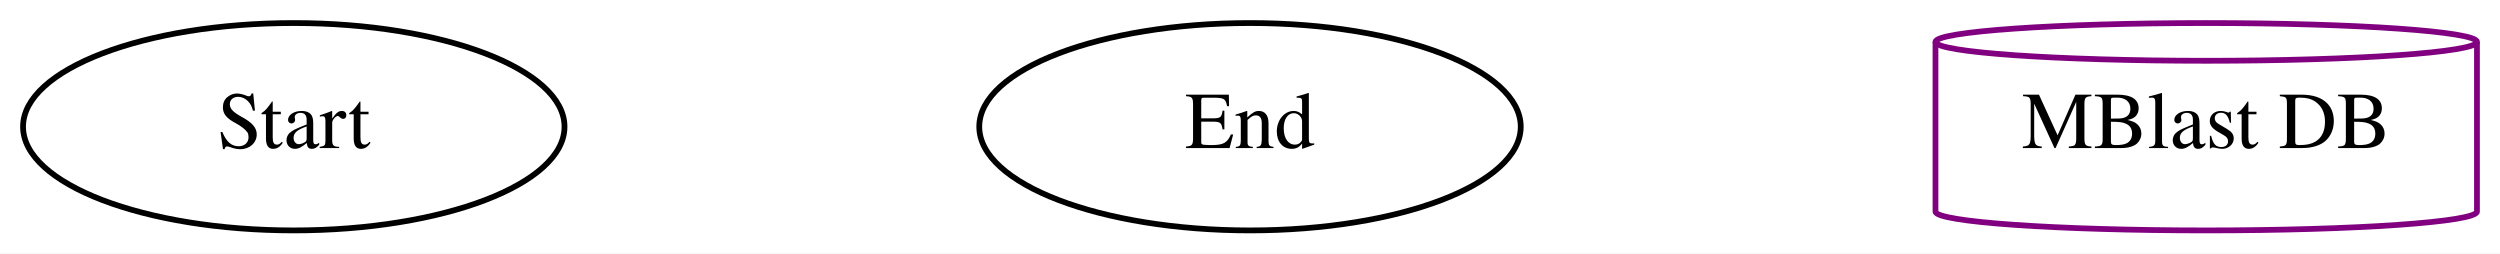
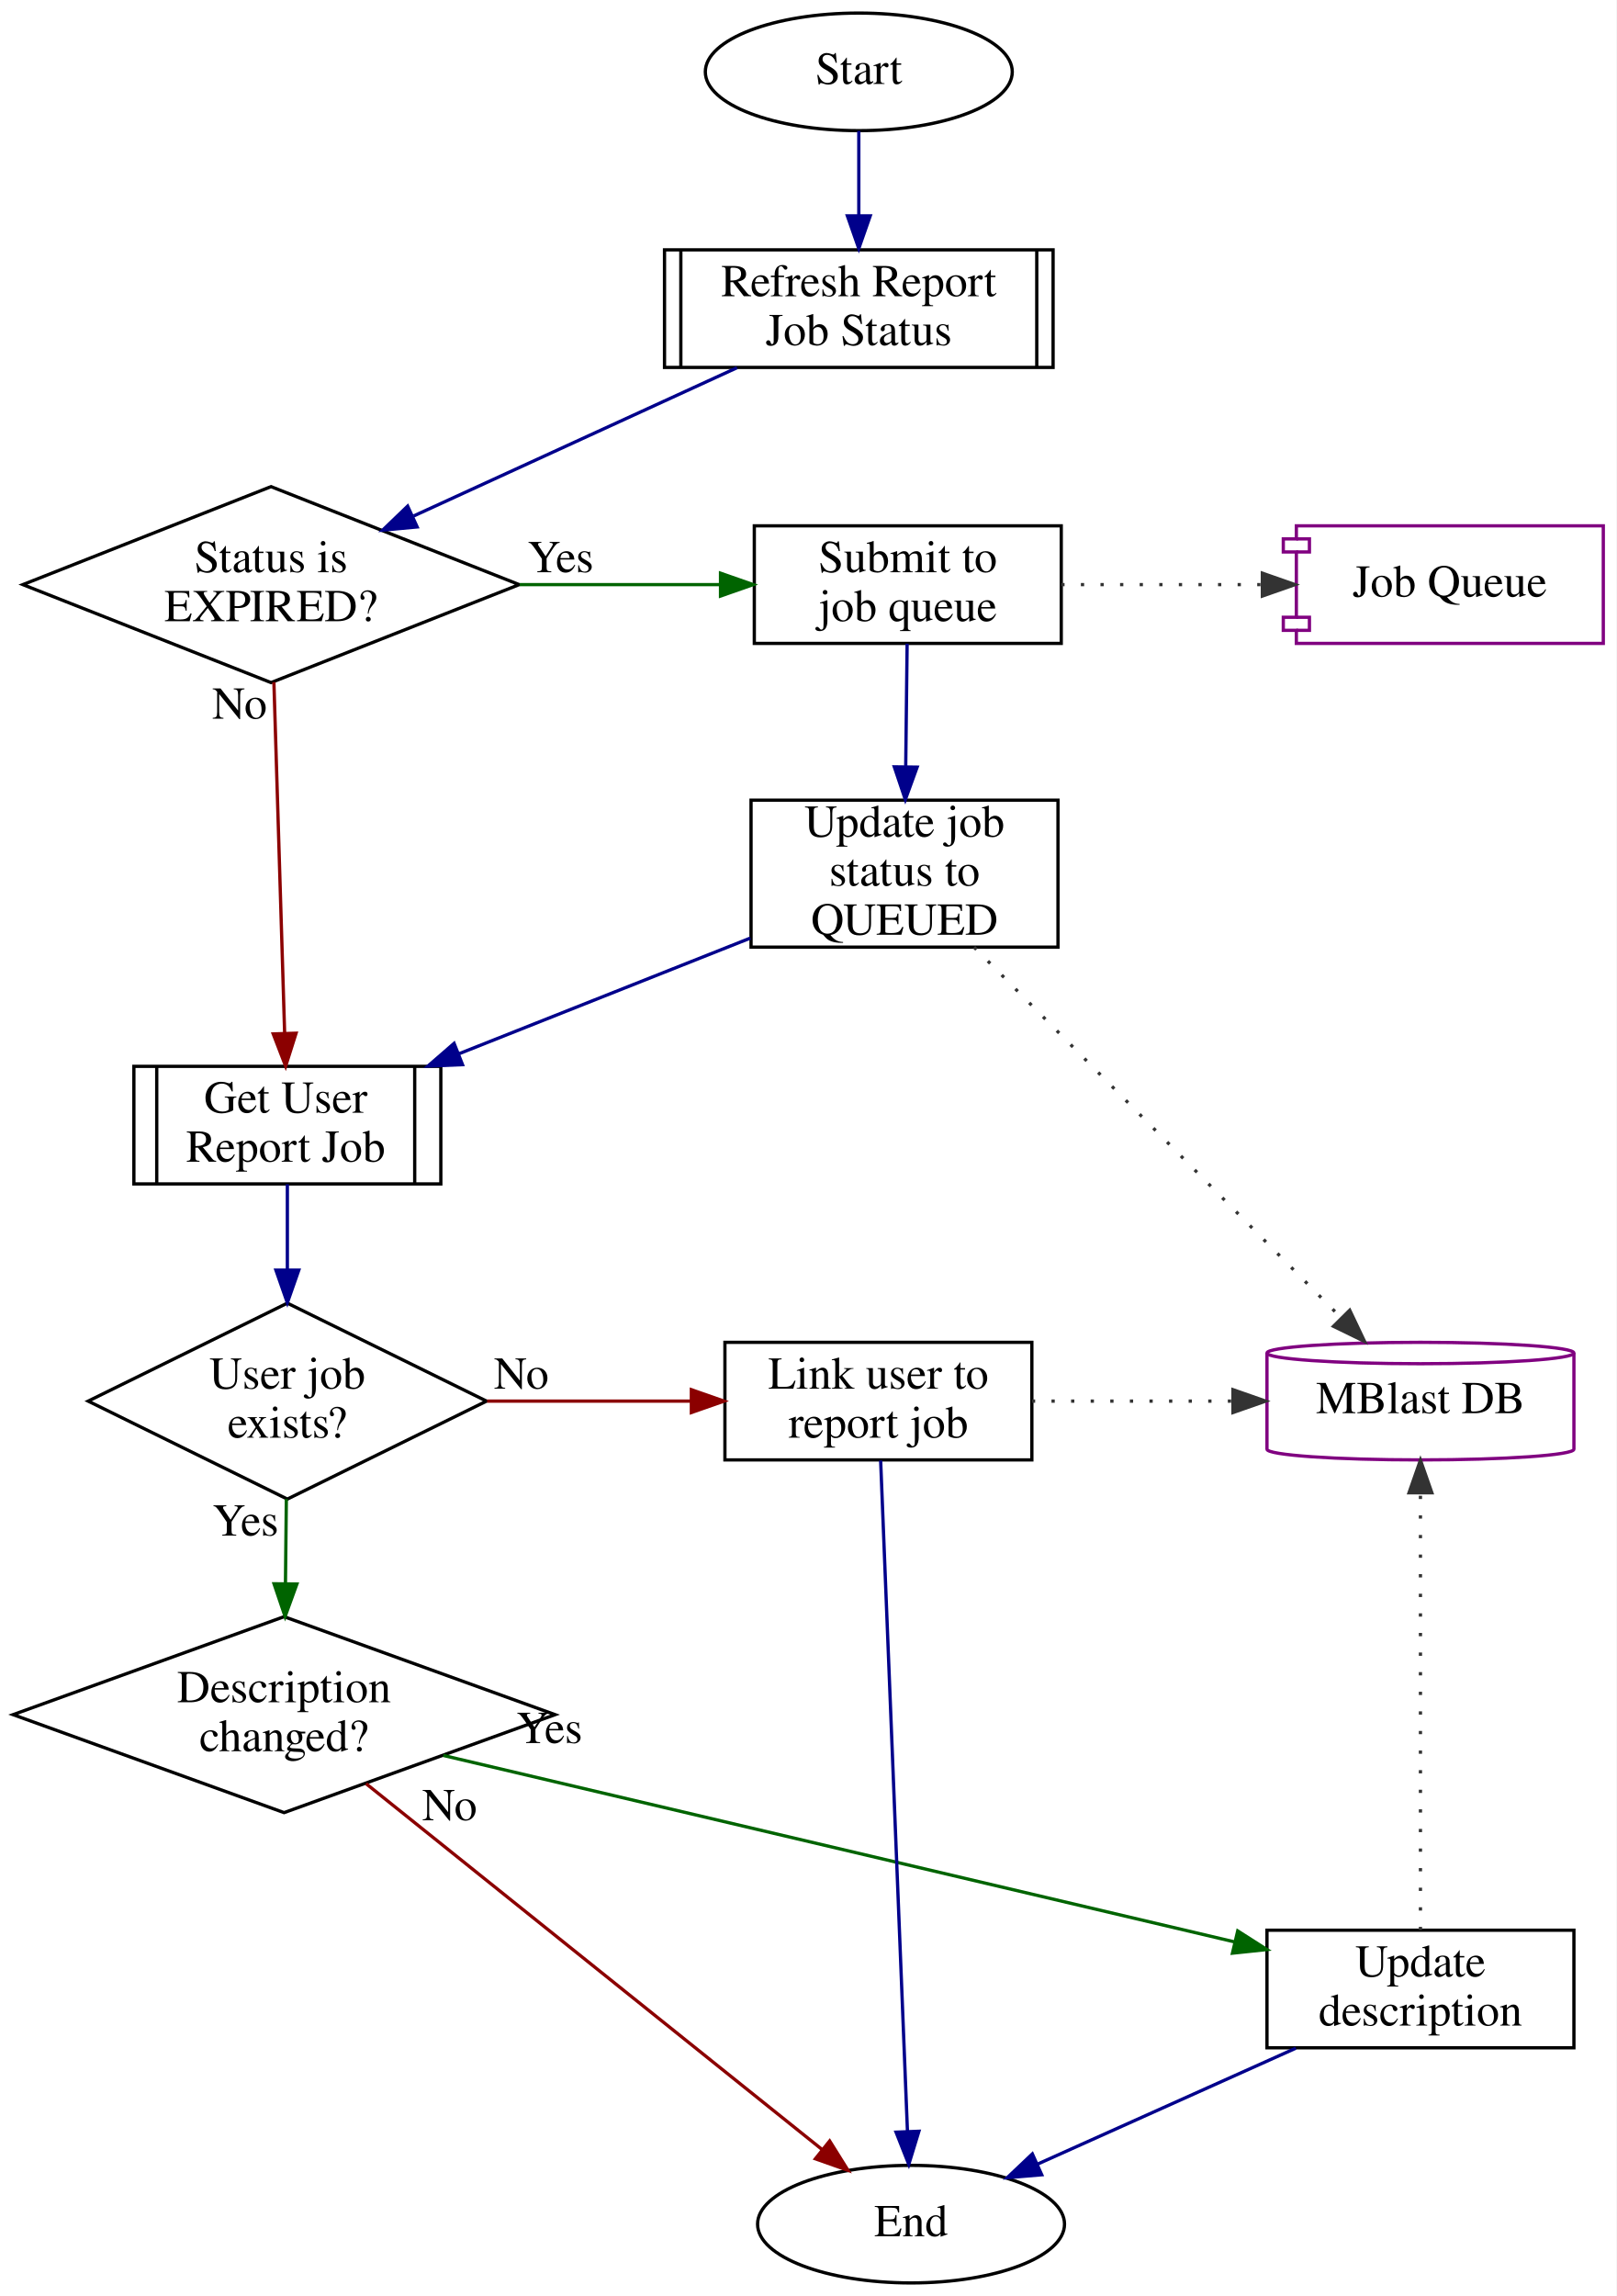
- <svg xmlns="http://www.w3.org/2000/svg" width="434pt" height="44pt" viewBox="0.00 0.00 434.00 44.00">
-   <g id="graph0" class="graph" transform="scale(1 1) rotate(0) translate(4 40)">
-     <polygon fill="white" stroke="transparent" points="-4,4 -4,-40 430,-40 430,4 -4,4" />
+ <svg xmlns="http://www.w3.org/2000/svg" width="495pt" height="703pt" viewBox="0.00 0.00 495.00 703.00">
+   <g id="graph0" class="graph" transform="scale(1 1) rotate(0) translate(4 699)">
+     <polygon fill="white" stroke="transparent" points="-4,4 -4,-699 491,-699 491,4 -4,4" />
    <g id="node1" class="node">
-       <ellipse fill="none" stroke="black" cx="47" cy="-18" rx="47" ry="18" />
-       <text text-anchor="middle" x="47" y="-14.3" font-family="Times,serif" font-size="14.00">Start</text>
+       <ellipse fill="none" stroke="black" cx="259" cy="-677" rx="47" ry="18" />
+       <text text-anchor="middle" x="259" y="-673.3" font-family="Times,serif" font-size="14.00">Start</text>
+     </g>
+     <g id="node5" class="node">
+       <polygon fill="none" stroke="black" points="199.5,-586.5 199.5,-622.5 318.5,-622.5 318.5,-586.5 199.5,-586.5" />
+       <text text-anchor="middle" x="202" y="-600.8" font-family="Times,serif" font-size="14.00"> </text>
+       <polyline fill="none" stroke="black" points="204.5,-586.5 204.5,-622.5 " />
+       <text text-anchor="middle" x="259" y="-608.3" font-family="Times,serif" font-size="14.00">Refresh Report</text>
+       <text text-anchor="middle" x="259" y="-593.3" font-family="Times,serif" font-size="14.00">Job Status</text>
+       <polyline fill="none" stroke="black" points="313.5,-586.5 313.5,-622.5 " />
+       <text text-anchor="middle" x="316" y="-600.8" font-family="Times,serif" font-size="14.00"> </text>
+     </g>
+     <g id="edge1" class="edge">
+       <path fill="none" stroke="darkblue" d="M259,-658.93C259,-651.17 259,-641.78 259,-633.06" />
+       <polygon fill="darkblue" stroke="darkblue" points="262.5,-632.9 259,-622.9 255.5,-632.9 262.5,-632.9" />
    </g>
    <g id="node2" class="node">
-       <ellipse fill="none" stroke="black" cx="213" cy="-18" rx="47" ry="18" />
-       <text text-anchor="middle" x="213" y="-14.3" font-family="Times,serif" font-size="14.00">End</text>
+       <ellipse fill="none" stroke="black" cx="275" cy="-18" rx="47" ry="18" />
+       <text text-anchor="middle" x="275" y="-14.3" font-family="Times,serif" font-size="14.00">End</text>
    </g>
    <g id="node3" class="node">
-       <path fill="none" stroke="purple" d="M426,-32.73C426,-34.53 404.93,-36 379,-36 353.07,-36 332,-34.53 332,-32.73 332,-32.73 332,-3.27 332,-3.27 332,-1.47 353.07,0 379,0 404.93,0 426,-1.47 426,-3.27 426,-3.27 426,-32.73 426,-32.73" />
-       <path fill="none" stroke="purple" d="M426,-32.73C426,-30.92 404.93,-29.45 379,-29.45 353.07,-29.45 332,-30.92 332,-32.73" />
-       <text text-anchor="middle" x="379" y="-14.3" font-family="Times,serif" font-size="14.00">MBlast DB</text>
+       <path fill="none" stroke="purple" d="M478,-284.73C478,-286.53 456.93,-288 431,-288 405.07,-288 384,-286.53 384,-284.73 384,-284.73 384,-255.27 384,-255.27 384,-253.47 405.07,-252 431,-252 456.93,-252 478,-253.47 478,-255.27 478,-255.27 478,-284.73 478,-284.73" />
+       <path fill="none" stroke="purple" d="M478,-284.73C478,-282.92 456.93,-281.45 431,-281.45 405.07,-281.45 384,-282.92 384,-284.73" />
+       <text text-anchor="middle" x="431" y="-266.3" font-family="Times,serif" font-size="14.00">MBlast DB</text>
+     </g>
+     <g id="node4" class="node">
+       <polygon fill="none" stroke="purple" points="487,-538 393,-538 393,-534 389,-534 389,-530 393,-530 393,-510 389,-510 389,-506 393,-506 393,-502 487,-502 487,-538" />
+       <polyline fill="none" stroke="purple" points="393,-534 397,-534 397,-530 393,-530 " />
+       <polyline fill="none" stroke="purple" points="393,-510 397,-510 397,-506 393,-506 " />
+       <text text-anchor="middle" x="440" y="-516.3" font-family="Times,serif" font-size="14.00">Job Queue</text>
+     </g>
+     <g id="node6" class="node">
+       <polygon fill="none" stroke="black" points="79,-550 3,-520 79,-490 155,-520 79,-550" />
+       <text text-anchor="middle" x="79" y="-523.8" font-family="Times,serif" font-size="14.00">Status is</text>
+       <text text-anchor="middle" x="79" y="-508.8" font-family="Times,serif" font-size="14.00">EXPIRED?</text>
+     </g>
+     <g id="edge2" class="edge">
+       <path fill="none" stroke="darkblue" d="M221.7,-586.41C192.9,-573.2 152.97,-554.9 122.68,-541.02" />
+       <polygon fill="darkblue" stroke="darkblue" points="123.75,-537.66 113.2,-536.68 120.84,-544.03 123.75,-537.66" />
+     </g>
+     <g id="node7" class="node">
+       <polygon fill="none" stroke="black" points="321,-538 227,-538 227,-502 321,-502 321,-538" />
+       <text text-anchor="middle" x="274" y="-523.8" font-family="Times,serif" font-size="14.00">Submit to</text>
+       <text text-anchor="middle" x="274" y="-508.8" font-family="Times,serif" font-size="14.00">job queue</text>
+     </g>
+     <g id="edge3" class="edge">
+       <path fill="none" stroke="darkgreen" d="M155.17,-520C175.65,-520 196.13,-520 216.6,-520" />
+       <polygon fill="darkgreen" stroke="darkgreen" points="216.65,-523.5 226.65,-520 216.65,-516.5 216.65,-523.5" />
+       <text text-anchor="middle" x="167.67" y="-523.8" font-family="Times,serif" font-size="14.00">Yes</text>
+     </g>
+     <g id="node9" class="node">
+       <polygon fill="none" stroke="black" points="37,-336.5 37,-372.5 131,-372.5 131,-336.5 37,-336.5" />
+       <text text-anchor="middle" x="40.5" y="-350.8" font-family="Times,serif" font-size="14.00"> </text>
+       <polyline fill="none" stroke="black" points="44,-336.5 44,-372.5 " />
+       <text text-anchor="middle" x="83.5" y="-358.3" font-family="Times,serif" font-size="14.00">Get User</text>
+       <text text-anchor="middle" x="83.5" y="-343.3" font-family="Times,serif" font-size="14.00">Report Job</text>
+       <polyline fill="none" stroke="black" points="123,-336.5 123,-372.5 " />
+       <text text-anchor="middle" x="127" y="-350.8" font-family="Times,serif" font-size="14.00"> </text>
+     </g>
+     <g id="edge4" class="edge">
+       <path fill="none" stroke="darkred" d="M79.88,-490.15C80.81,-459.77 82.26,-412.33 83.17,-382.62" />
+       <polygon fill="darkred" stroke="darkred" points="86.67,-382.65 83.48,-372.55 79.67,-382.43 86.67,-382.65" />
+       <text text-anchor="middle" x="69.38" y="-478.95" font-family="Times,serif" font-size="14.00">No</text>
+     </g>
+     <g id="edge5" class="edge">
+       <path fill="none" stroke="#333333" stroke-dasharray="1,5" d="M321.01,-520C341.52,-520 362.02,-520 382.52,-520" />
+       <polygon fill="#333333" stroke="#333333" points="382.59,-523.5 392.59,-520 382.59,-516.5 382.59,-523.5" />
+     </g>
+     <g id="node8" class="node">
+       <polygon fill="none" stroke="black" points="320,-454 226,-454 226,-409 320,-409 320,-454" />
+       <text text-anchor="middle" x="273" y="-442.8" font-family="Times,serif" font-size="14.00">Update job</text>
+       <text text-anchor="middle" x="273" y="-427.8" font-family="Times,serif" font-size="14.00">status to</text>
+       <text text-anchor="middle" x="273" y="-412.8" font-family="Times,serif" font-size="14.00">QUEUED</text>
+     </g>
+     <g id="edge6" class="edge">
+       <path fill="none" stroke="darkblue" d="M273.8,-501.91C273.68,-491.22 273.52,-477.11 273.37,-464.4" />
+       <polygon fill="darkblue" stroke="darkblue" points="276.87,-464.12 273.25,-454.17 269.87,-464.21 276.87,-464.12" />
+     </g>
+     <g id="edge7" class="edge">
+       <path fill="none" stroke="#333333" stroke-dasharray="1,5" d="M294.31,-408.99C323.51,-379.51 375.82,-326.7 406.57,-295.66" />
+       <polygon fill="#333333" stroke="#333333" points="409.34,-297.84 413.89,-288.27 404.37,-292.91 409.34,-297.84" />
+     </g>
+     <g id="edge8" class="edge">
+       <path fill="none" stroke="darkblue" d="M225.79,-411.77C198.7,-401.02 164.62,-387.49 136.66,-376.4" />
+       <polygon fill="darkblue" stroke="darkblue" points="137.64,-373.02 127.05,-372.58 135.06,-379.53 137.64,-373.02" />
+     </g>
+     <g id="node12" class="node">
+       <polygon fill="none" stroke="black" points="312,-288 218,-288 218,-252 312,-252 312,-288" />
+       <text text-anchor="middle" x="265" y="-273.8" font-family="Times,serif" font-size="14.00">Link user to</text>
+       <text text-anchor="middle" x="265" y="-258.8" font-family="Times,serif" font-size="14.00">report job</text>
+     </g>
+     <g id="node10" class="node">
+       <polygon fill="none" stroke="black" points="84,-300 23,-270 84,-240 145,-270 84,-300" />
+       <text text-anchor="middle" x="84" y="-273.8" font-family="Times,serif" font-size="14.00">User job</text>
+       <text text-anchor="middle" x="84" y="-258.8" font-family="Times,serif" font-size="14.00">exists?</text>
+     </g>
+     <g id="edge9" class="edge">
+       <path fill="none" stroke="darkblue" d="M84,-336.41C84,-328.79 84,-319.49 84,-310.31" />
+       <polygon fill="darkblue" stroke="darkblue" points="87.5,-310.1 84,-300.1 80.5,-310.1 87.5,-310.1" />
+     </g>
+     <g id="node11" class="node">
+       <polygon fill="none" stroke="black" points="83,-204 0,-174 83,-144 166,-174 83,-204" />
+       <text text-anchor="middle" x="83" y="-177.8" font-family="Times,serif" font-size="14.00">Description</text>
+       <text text-anchor="middle" x="83" y="-162.8" font-family="Times,serif" font-size="14.00">changed?</text>
+     </g>
+     <g id="edge10" class="edge">
+       <path fill="none" stroke="darkgreen" d="M83.69,-240.03C83.61,-231.9 83.51,-222.92 83.42,-214.3" />
+       <polygon fill="darkgreen" stroke="darkgreen" points="86.92,-214 83.31,-204.04 79.92,-214.07 86.92,-214" />
+       <text text-anchor="middle" x="71.19" y="-228.83" font-family="Times,serif" font-size="14.00">Yes</text>
+     </g>
+     <g id="edge11" class="edge">
+       <path fill="none" stroke="darkred" d="M145.16,-270C165.94,-270 186.73,-270 207.51,-270" />
+       <polygon fill="darkred" stroke="darkred" points="207.72,-273.5 217.72,-270 207.72,-266.5 207.72,-273.5" />
+       <text text-anchor="middle" x="155.66" y="-273.8" font-family="Times,serif" font-size="14.00">No</text>
+     </g>
+     <g id="edge15" class="edge">
+       <path fill="none" stroke="darkred" d="M108.1,-152.87C144.2,-123.91 210.52,-70.72 247.77,-40.84" />
+       <polygon fill="darkred" stroke="darkred" points="250.08,-43.47 255.69,-34.48 245.7,-38.01 250.08,-43.47" />
+       <text text-anchor="end" x="142.1" y="-141.67" font-family="Times,serif" font-size="14.00">   No</text>
+     </g>
+     <g id="node13" class="node">
+       <polygon fill="none" stroke="black" points="478,-108 384,-108 384,-72 478,-72 478,-108" />
+       <text text-anchor="middle" x="431" y="-93.8" font-family="Times,serif" font-size="14.00">Update</text>
+       <text text-anchor="middle" x="431" y="-78.8" font-family="Times,serif" font-size="14.00">description</text>
+     </g>
+     <g id="edge14" class="edge">
+       <path fill="none" stroke="darkgreen" d="M131.75,-161.51C195.36,-146.52 306.48,-120.34 373.94,-104.45" />
+       <polygon fill="darkgreen" stroke="darkgreen" points="375.04,-107.78 383.97,-102.08 373.43,-100.97 375.04,-107.78" />
+       <text text-anchor="middle" x="164.25" y="-165.31" font-family="Times,serif" font-size="14.00">         Yes</text>
+     </g>
+     <g id="edge13" class="edge">
+       <path fill="none" stroke="darkblue" d="M265.69,-251.82C267.39,-209.18 271.83,-98.24 273.9,-46.42" />
+       <polygon fill="darkblue" stroke="darkblue" points="277.41,-46.44 274.31,-36.3 270.41,-46.16 277.41,-46.44" />
+     </g>
+     <g id="edge12" class="edge">
+       <path fill="none" stroke="#333333" stroke-dasharray="1,5" d="M312.01,-270C332.52,-270 353.02,-270 373.52,-270" />
+       <polygon fill="#333333" stroke="#333333" points="373.59,-273.5 383.59,-270 373.59,-266.5 373.59,-273.5" />
+     </g>
+     <g id="edge17" class="edge">
+       <path fill="none" stroke="darkblue" d="M392.84,-71.88C368.79,-61.08 337.83,-47.19 313.69,-36.36" />
+       <polygon fill="darkblue" stroke="darkblue" points="315.02,-33.12 304.46,-32.22 312.15,-39.51 315.02,-33.12" />
+     </g>
+     <g id="edge16" class="edge">
+       <path fill="none" stroke="#333333" stroke-dasharray="1,5" d="M431,-108.02C431,-138.94 431,-204.61 431,-241.81" />
+       <polygon fill="#333333" stroke="#333333" points="427.5,-241.93 431,-251.93 434.5,-241.93 427.5,-241.93" />
    </g>
  </g>
</svg>
